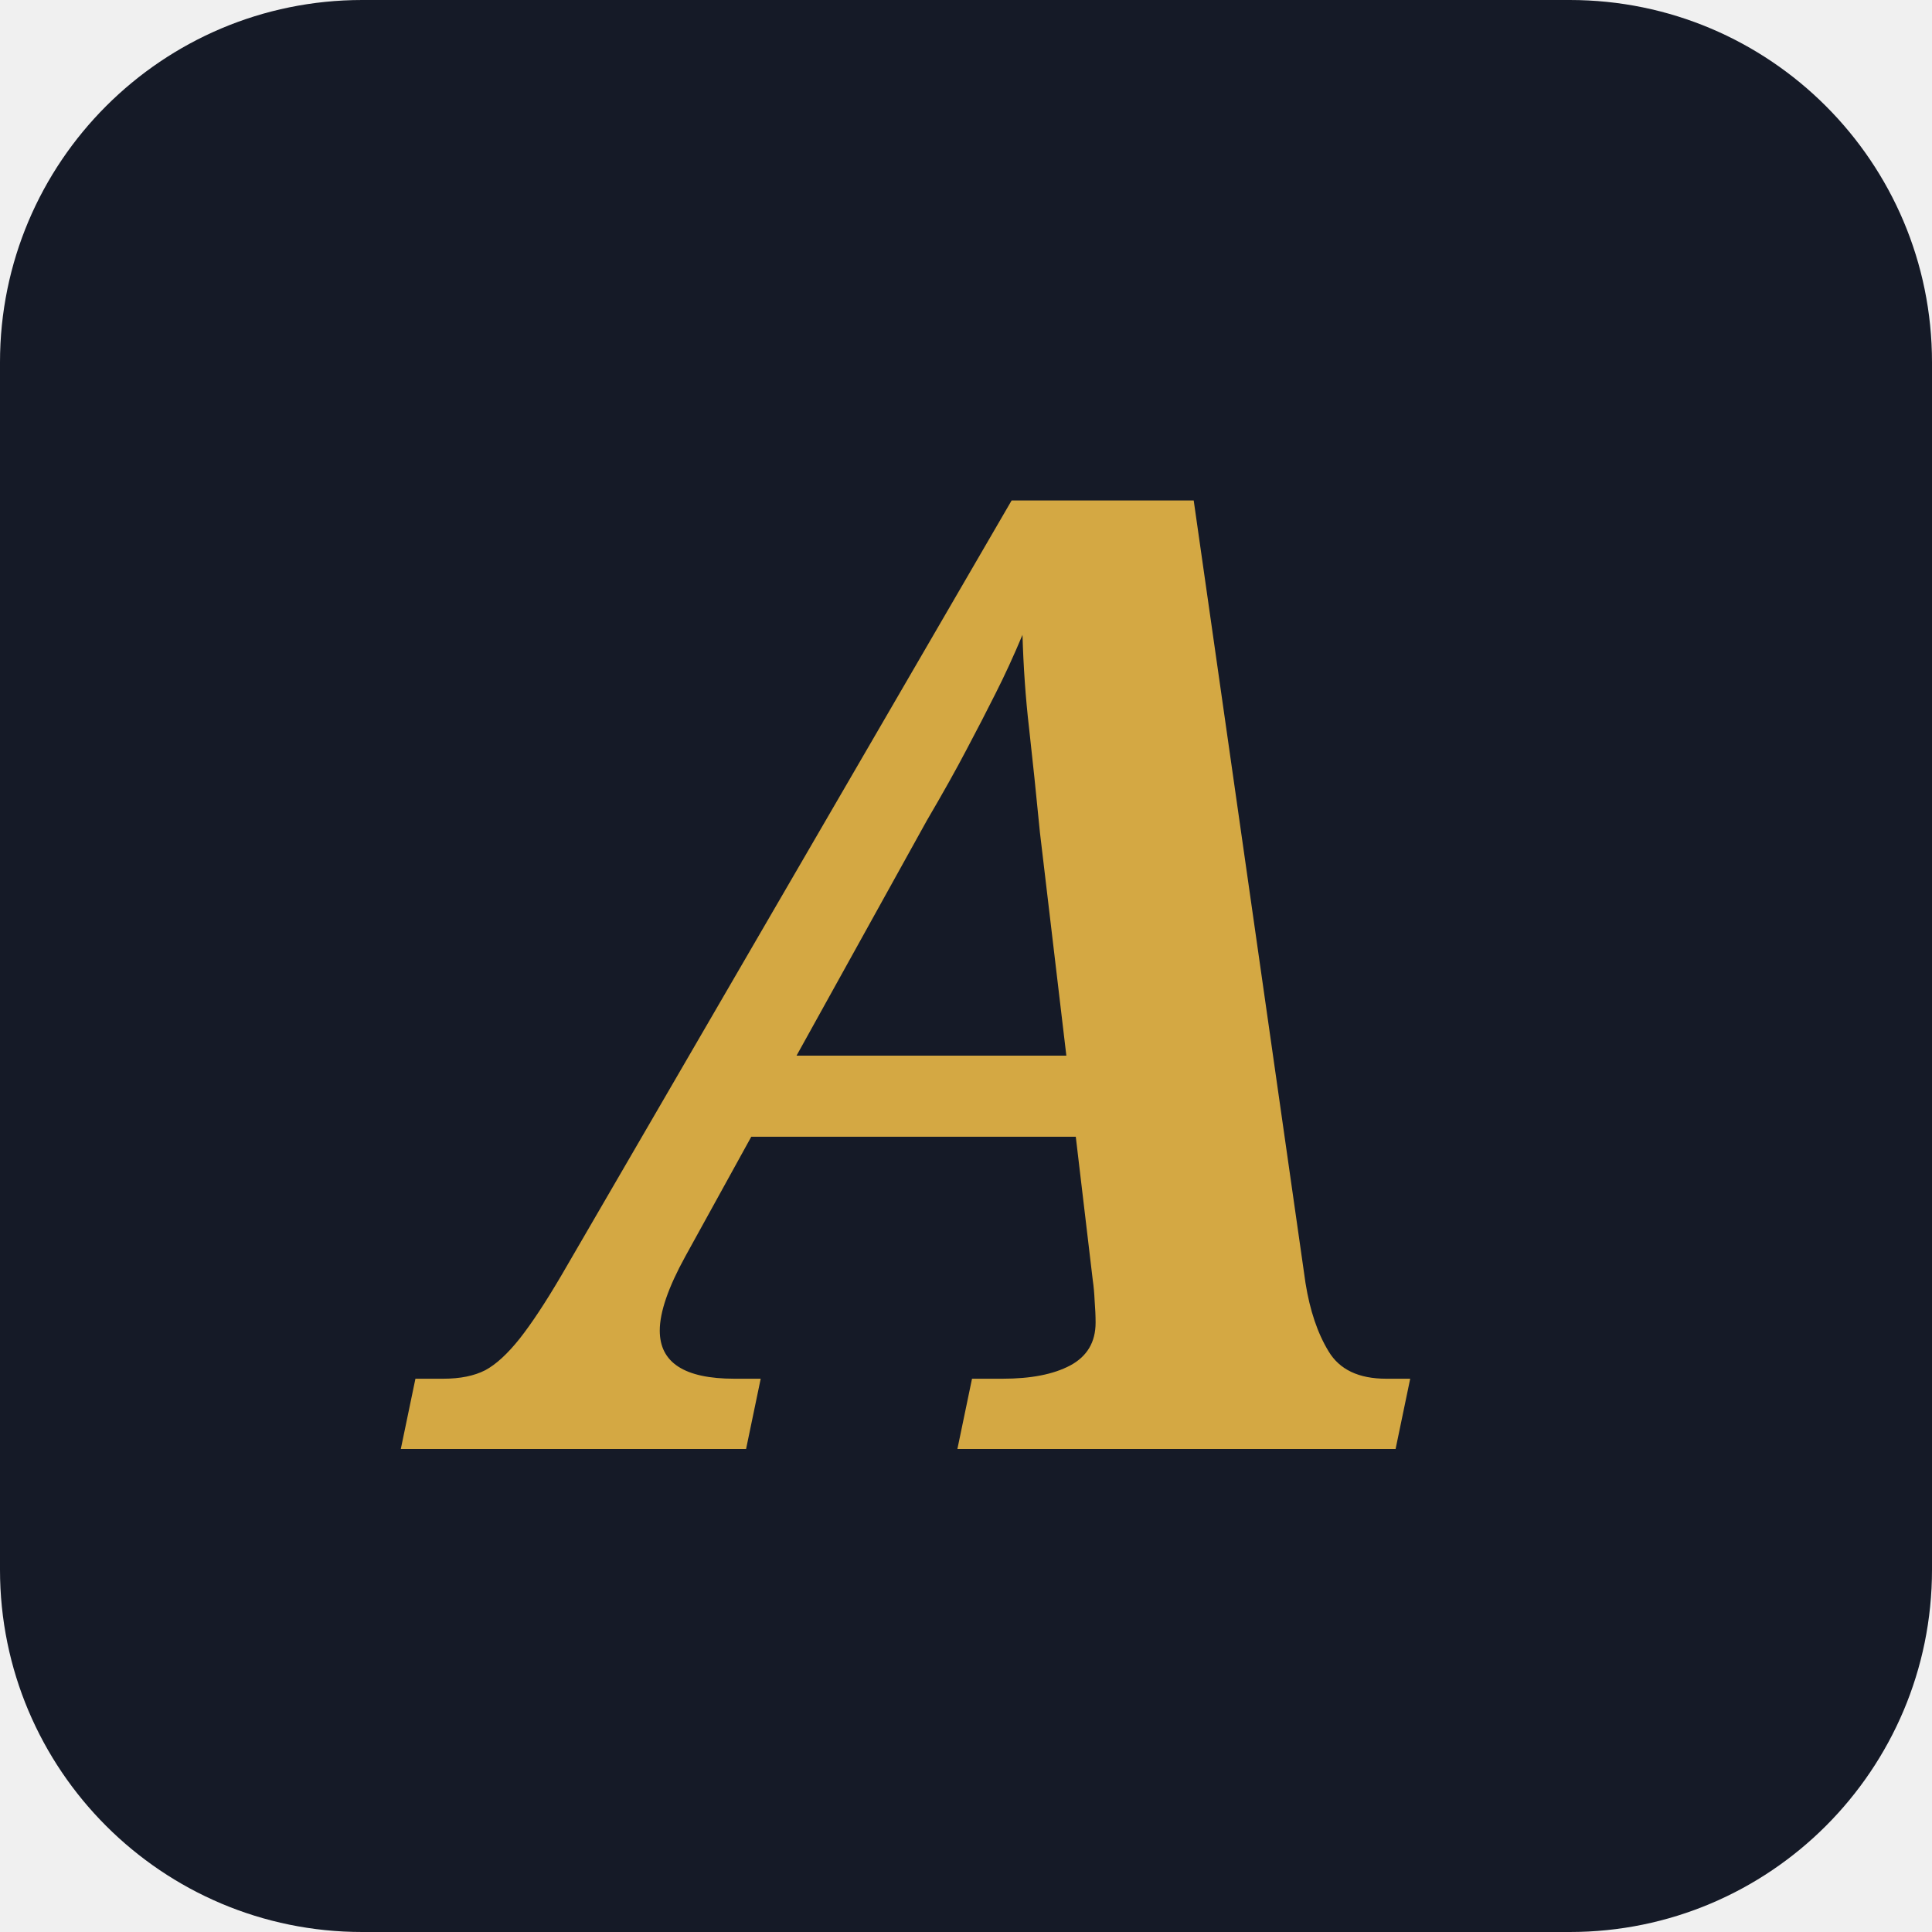
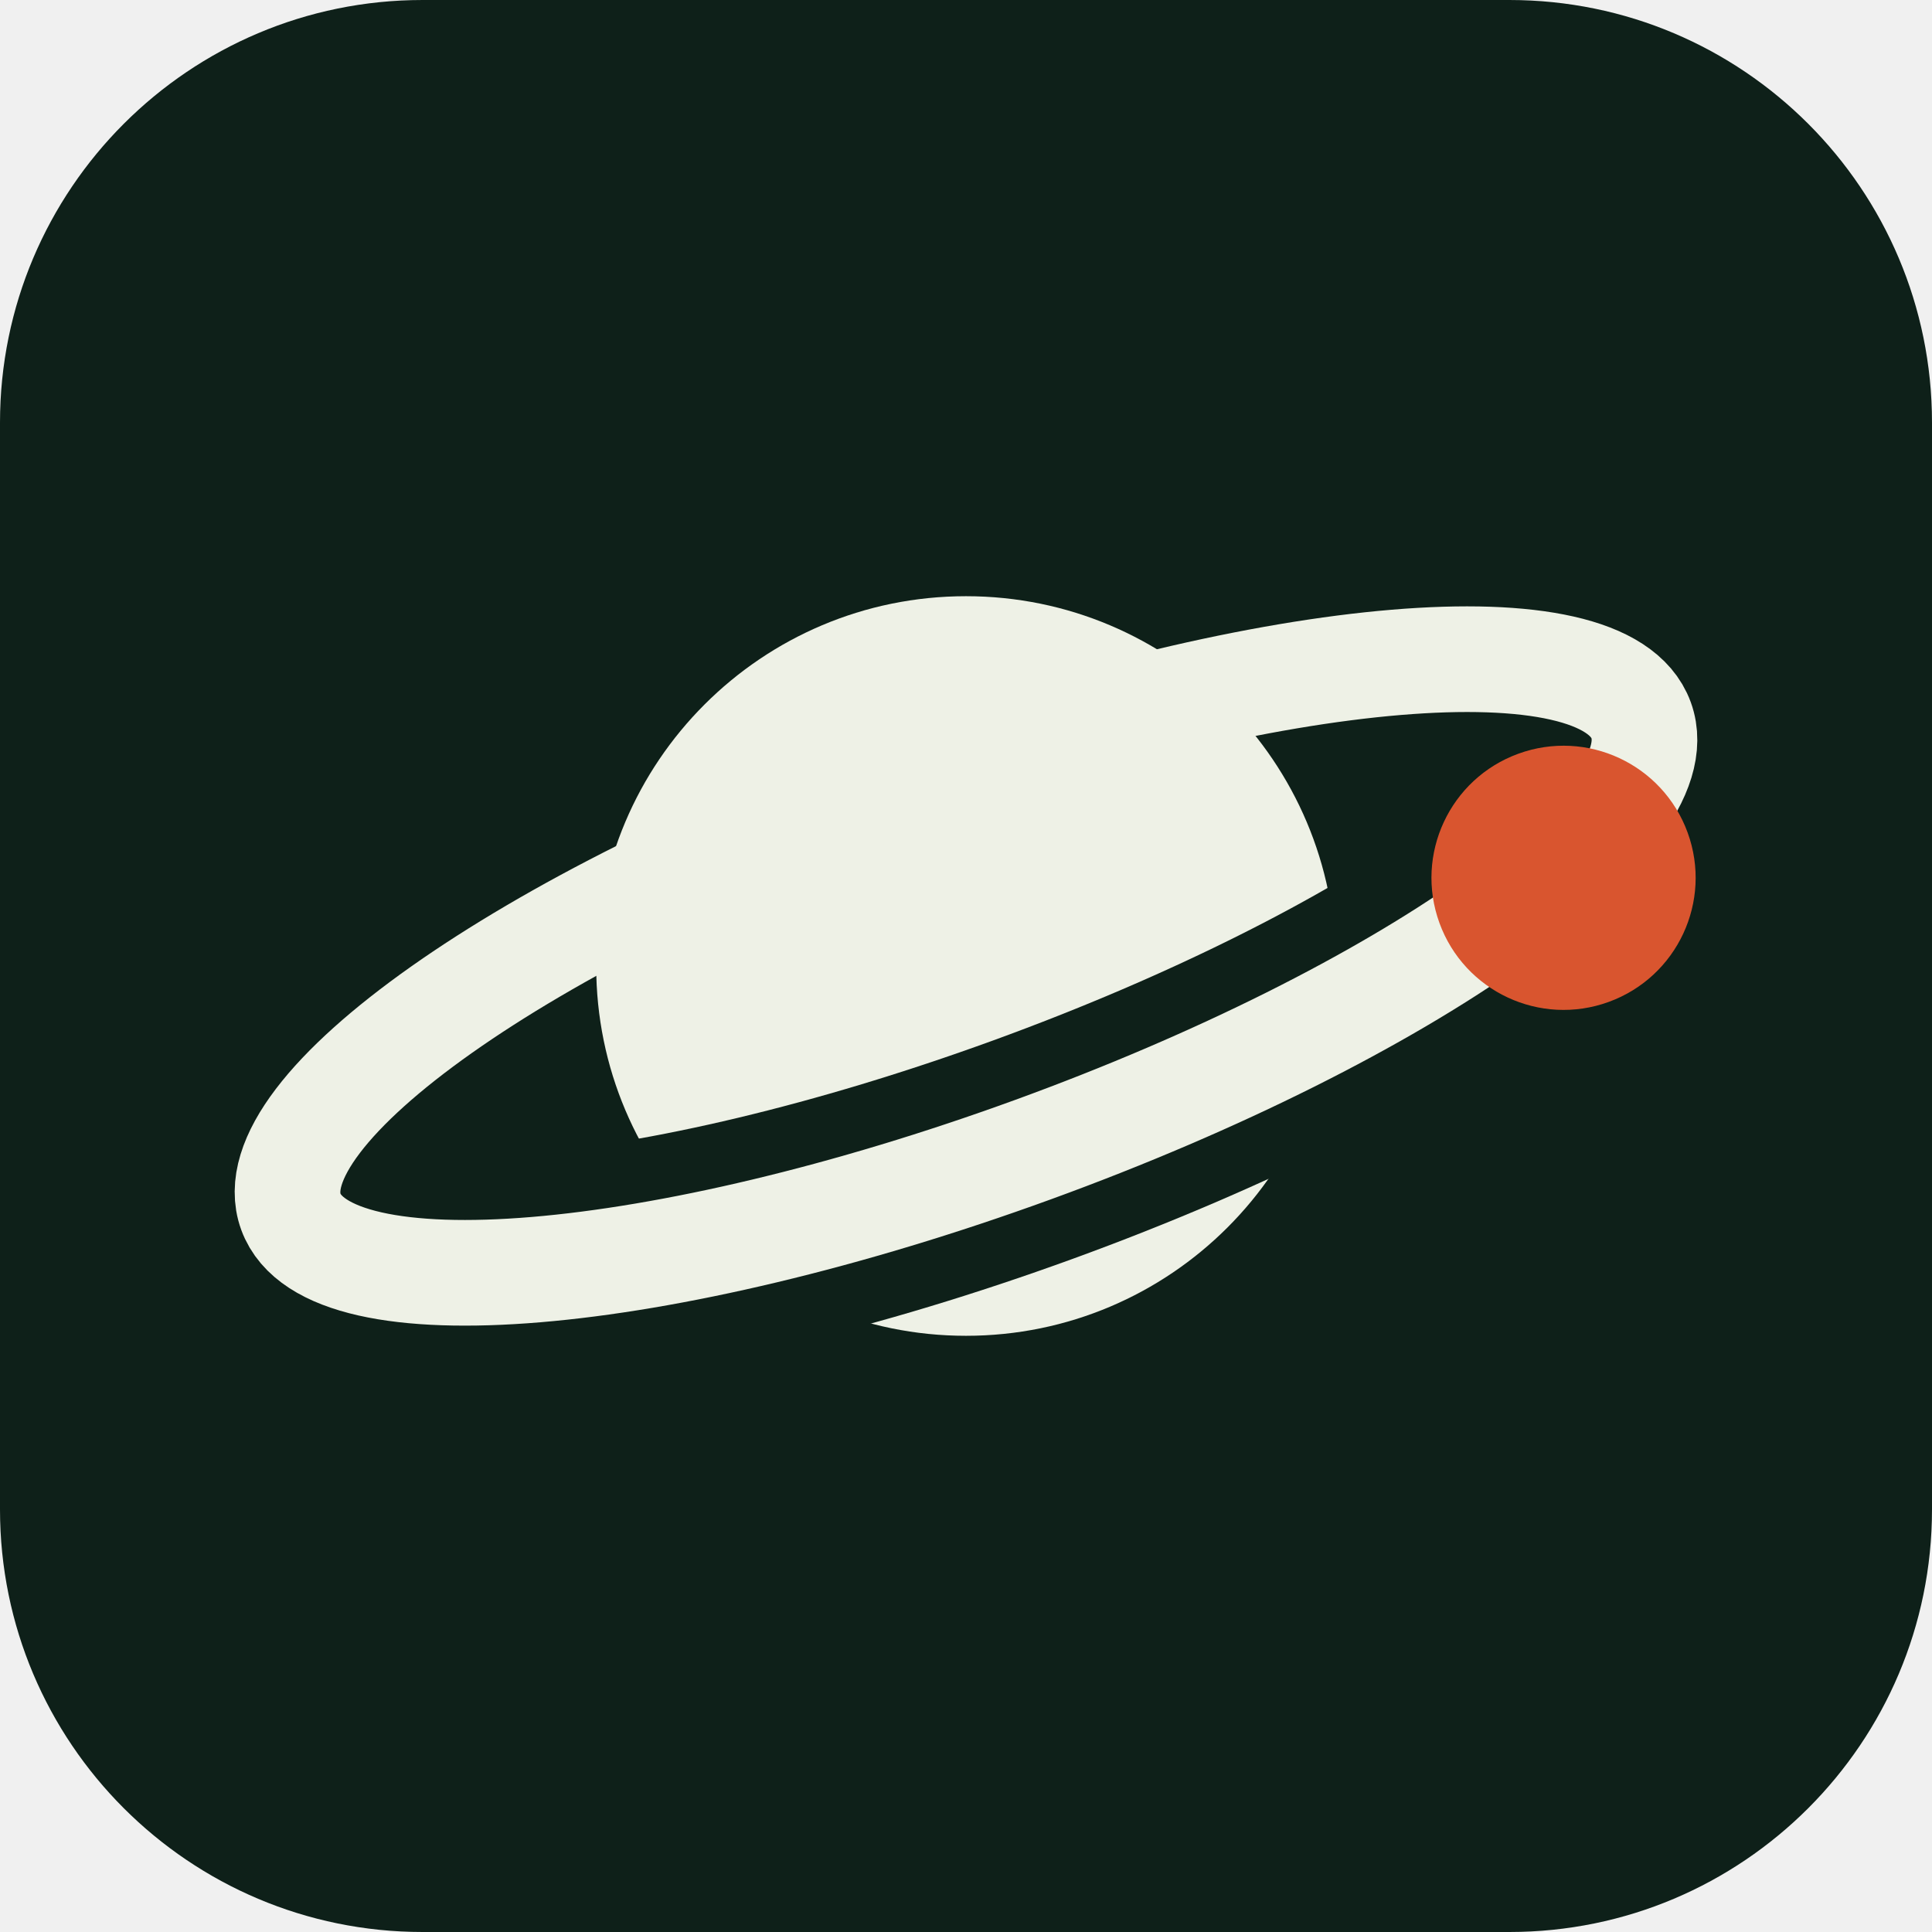
<svg xmlns="http://www.w3.org/2000/svg" viewBox="0 0 64 64">
-   <rect width="64" height="64" rx="12" fill="#151A27" />
-   <text x="32" y="48" text-anchor="middle" font-family="'Georgia', serif" font-weight="700" font-size="44" font-style="italic" fill="#D4A843">A</text>
+   <defs>
+     <mask id="ring-gap">
+       <rect width="32" height="32" fill="#fff" />
+       <path d="M2.4 16a13.6 3.7 0 0 0 27.2 0" fill="none" stroke="#000" stroke-width="4.4" transform="rotate(-20 16 16)" />
+     </mask>
+   </defs>
+   <rect width="64" height="64" rx="14" fill="#0E2019" />
+   <g transform="translate(4 4) scale(1.75)" color="#EEF1E6">
+     <circle cx="16" cy="16" r="7" fill="currentColor" mask="url(#ring-gap)" />
+     <g transform="rotate(-20 16 16)">
+       <ellipse cx="16" cy="16" rx="13.6" ry="3.7" fill="none" stroke="currentColor" stroke-width="2" />
+       <circle cx="27.2" cy="18.3" r="2.5" fill="#D9552F" />
+     </g>
+   </g>
</svg>
